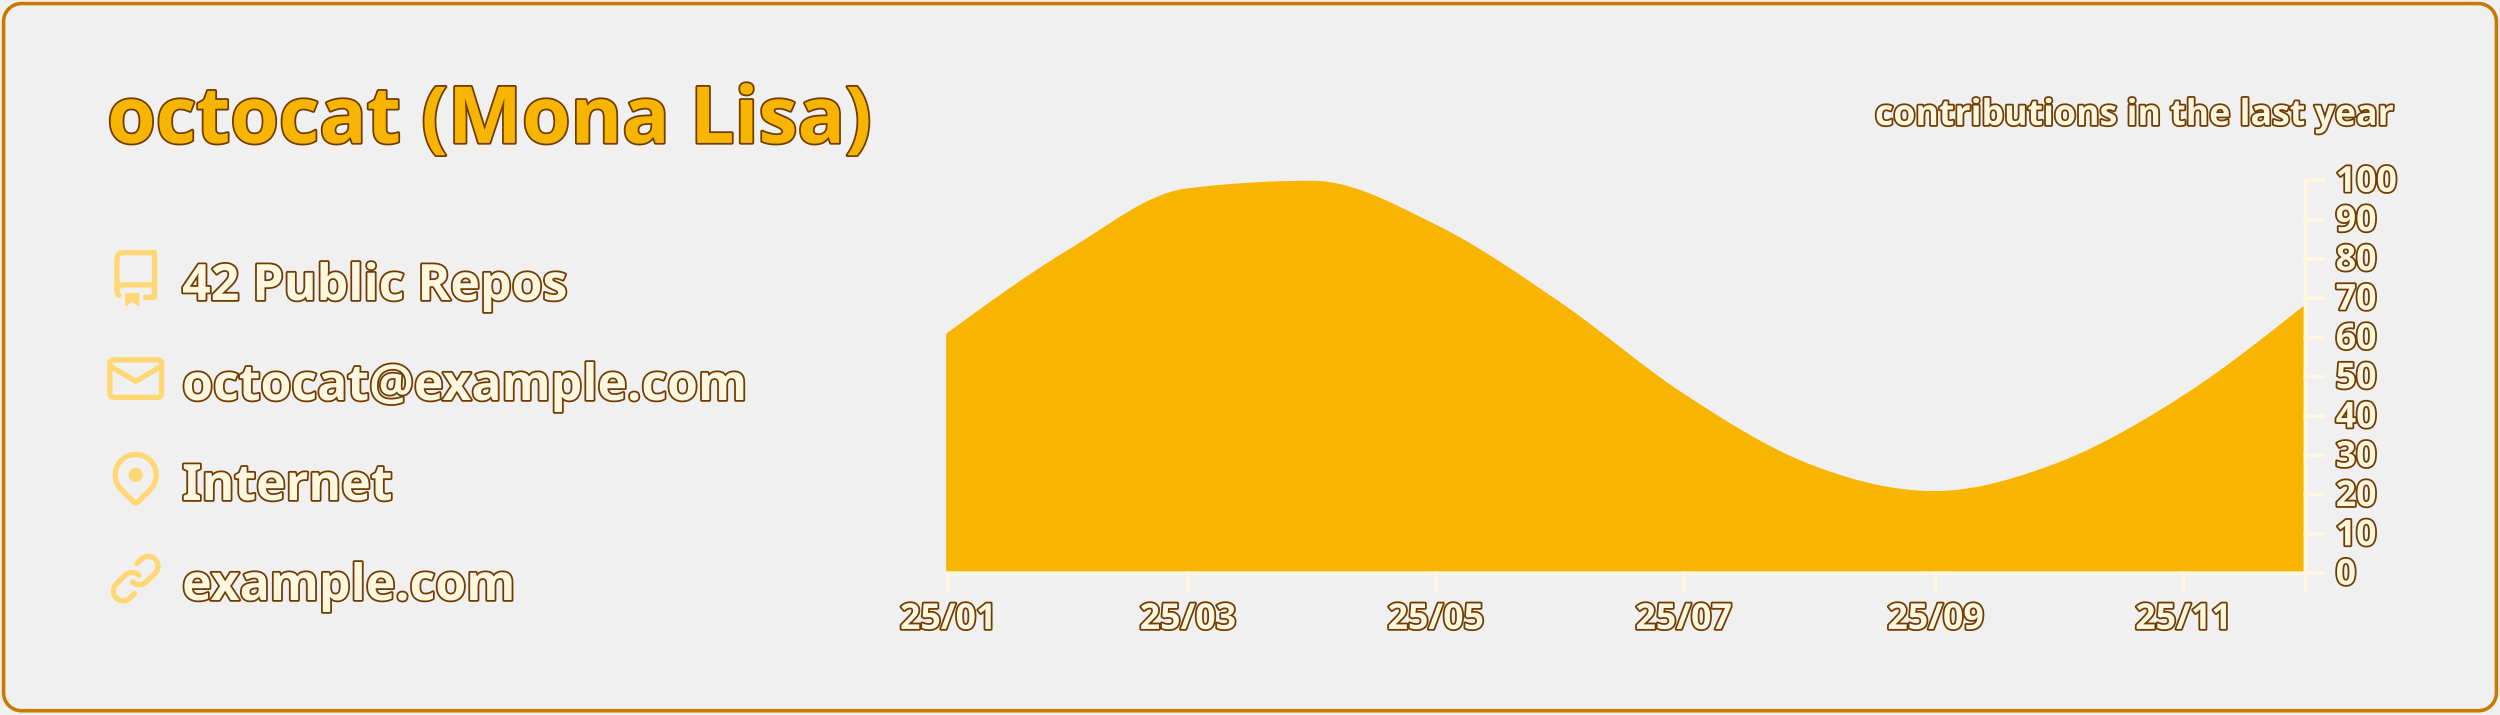
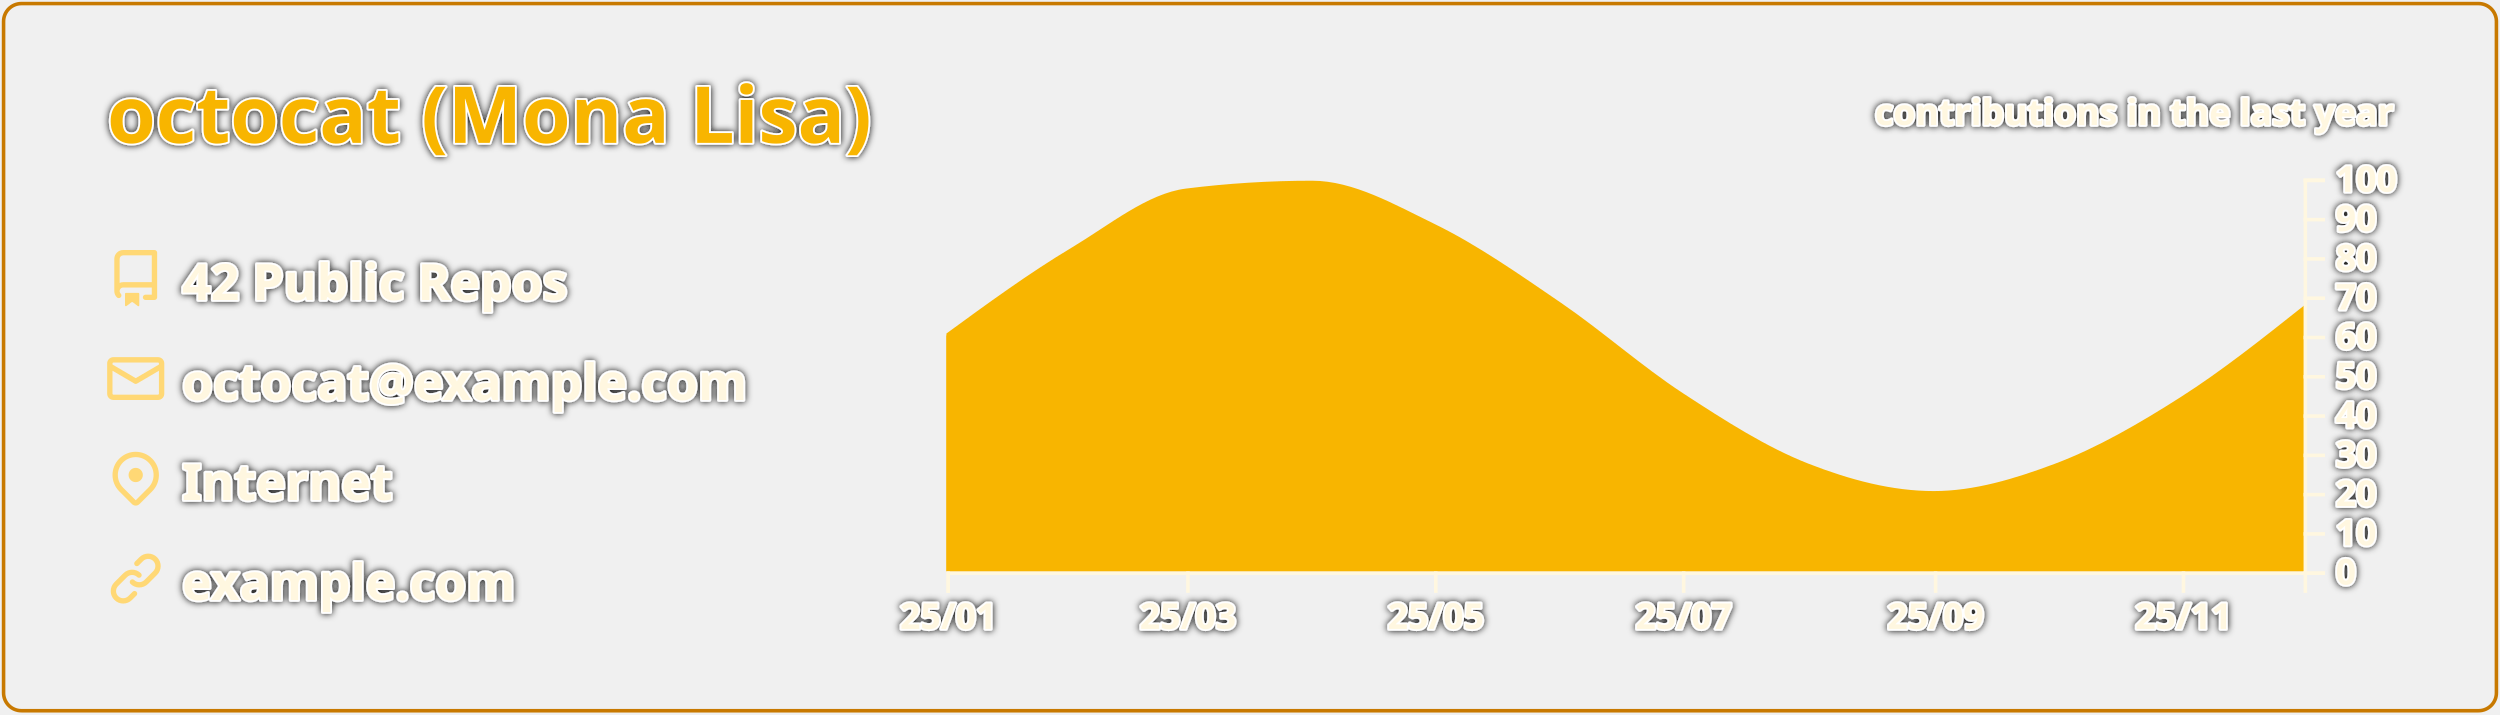
<svg xmlns="http://www.w3.org/2000/svg" width="700" height="200" viewBox="0 0 700 200">
  <style>
@keyframes gpsc-fade{from{opacity:0}to{opacity:1}}
@keyframes gpsc-rise{from{opacity:0;transform:translateY(16px)}to{opacity:1;transform:translateY(0)}}
@keyframes gpsc-grow{from{transform:scaleY(0)}to{transform:scaleY(1)}}
@keyframes gpsc-pop{from{opacity:0;transform:scale(.55)}to{opacity:1;transform:scale(1)}}
@keyframes gpsc-wipe{from{transform:translateX(calc(-1 * var(--gpsc-w,420px)))}to{transform:translateX(0)}}
@keyframes gpsc-tint{from{filter:sepia(.7) saturate(4) hue-rotate(-70deg)}to{filter:sepia(0) saturate(1) hue-rotate(0)}}
@keyframes gpsc-rgb{0%{filter:hue-rotate(0deg) saturate(1)}50%{filter:hue-rotate(180deg) saturate(1.7)}100%{filter:hue-rotate(360deg) saturate(1)}}.gpsc-item{animation:gpsc-fade 1.2s ease both calc(var(--gpsc-i,0) * 0.18s)}.arc{animation:gpsc-pop 1.2s ease both 1.35s;transform-box:fill-box;transform-origin:center}rect.bar{animation:gpsc-grow 1.5s cubic-bezier(.2,.7,.3,1) both 1.35s;transform-box:fill-box;transform-origin:center bottom}.gpsc-reveal{animation:gpsc-wipe 1.8s linear both 1.2s}@media (prefers-reduced-motion:reduce){.gpsc-root,.gpsc-root *,.gpsc-item,.gpsc-chart,rect.bar,.arc,.gpsc-reveal{animation:none!important}}</style>
  <style>* {
          font-family: 'Segoe UI', Ubuntu, "Helvetica Neue", Sans-Serif
        }
        text {
          font-weight: 600;
-           paint-order: stroke; stroke: #713c00; stroke-width: 1px; stroke-linejoin: round;
+           paint-order: stroke fill;
+           stroke: #fff;
+           stroke-width: 1px;
+           stroke-linejoin: round;
+           filter: drop-shadow(0 0 1px #111);
        }</style>
  <g class="gpsc-root">
    <rect x="1" y="1" rx="5" ry="5" height="99%" width="99.714%" stroke="#c87900" stroke-width="1" fill="#ffffff00" stroke-opacity="1" />
    <text x="30" y="40" class="gpsc-item" style="--gpsc-i: 0; font-size: 22px; fill: #f8b500;">octocat (Mona Lisa)</text>
    <g transform="translate(0,40)">
      <g transform="translate(30,30)">
        <g class="gpsc-item" style="--gpsc-i: 0;">
          <g transform="translate(0,0)" width="14" height="14" fill="#ffd875">
            <path fill-rule="evenodd" d="M2 2.5A2.5 2.5 0 014.5 0h8.75a.75.75 0 01.75.75v12.5a.75.75 0 01-.75.75h-2.5a.75.75 0 110-1.5h1.75v-2h-8a1 1 0 00-.714 1.7.75.75 0 01-1.072 1.05A2.495 2.495 0 012 11.5v-9zm10.5-1V9h-8c-.356 0-.694.074-1 .208V2.5a1 1 0 011-1h8zM5 12.25v3.25a.25.25 0 00.4.2l1.45-1.087a.25.25 0 01.3 0L8.6 15.7a.25.25 0 00.4-.2v-3.25a.25.25 0 00-.25-.25h-3.5a.25.25 0 00-.25.25z" />
          </g>
        </g>
        <g class="gpsc-item" style="--gpsc-i: 1;">
          <g transform="translate(0,28)" width="14" height="14" fill="#ffd875">
            <path fill-rule="evenodd" d="M1.75 2A1.75 1.75 0 000 3.75v.736a.75.75 0 000 .027v7.737C0 13.216.784 14 1.75 14h12.5A1.75 1.75 0 0016 12.25v-8.5A1.75 1.75 0 0014.25 2H1.75zM14.5 4.07v-.32a.25.25 0 00-.25-.25H1.75a.25.25 0 00-.25.25v.32L8 7.88l6.5-3.81zm-13 1.74v6.441c0 .138.112.25.25.25h12.5a.25.25 0 00.25-.25V5.809L8.38 9.397a.75.75 0 01-.76 0L1.5 5.809z" />
          </g>
        </g>
        <g class="gpsc-item" style="--gpsc-i: 2;">
          <g transform="translate(0,56)" width="14" height="14" fill="#ffd875">
            <path fill-rule="evenodd" d="M11.536 3.464a5 5 0 010 7.072L8 14.07l-3.536-3.535a5 5 0 117.072-7.072v.001zm1.06 8.132a6.5 6.5 0 10-9.192 0l3.535 3.536a1.5 1.5 0 002.122 0l3.535-3.536zM8 9a2 2 0 100-4 2 2 0 000 4z" />
          </g>
        </g>
        <g class="gpsc-item" style="--gpsc-i: 3;">
          <g transform="translate(0,84)" width="14" height="14" fill="#ffd875">
            <path fill-rule="evenodd" d="M7.775 3.275a.75.75 0 001.06 1.06l1.25-1.25a2 2 0 112.83 2.83l-2.5 2.5a2 2 0 01-2.83 0 .75.75 0 00-1.06 1.06 3.5 3.5 0 004.95 0l2.5-2.5a3.5 3.5 0 00-4.95-4.95l-1.25 1.25zm-4.69 9.64a2 2 0 010-2.83l2.5-2.5a2 2 0 012.83 0 .75.75 0 001.06-1.06 3.5 3.5 0 00-4.95 0l-2.5 2.5a3.5 3.5 0 004.95 4.95l1.25-1.25a.75.75 0 00-1.06-1.06l-1.25 1.25a2 2 0 01-2.83 0z" />
          </g>
        </g>
        <text x="21" y="14" class="gpsc-item" style="--gpsc-i: 0; fill: #fff7e0; font-size: 14px;">42 Public Repos</text>
        <text x="21" y="42" class="gpsc-item" style="--gpsc-i: 1; fill: #fff7e0; font-size: 14px;">octocat@example.com</text>
        <text x="21" y="70" class="gpsc-item" style="--gpsc-i: 2; fill: #fff7e0; font-size: 14px;">Internet</text>
        <text x="21" y="98" class="gpsc-item" style="--gpsc-i: 3; fill: #fff7e0; font-size: 14px;">example.com</text>
      </g>
      <g color="#f8b500" transform="translate(295,10)">
        <clipPath id="gpsc-reveal-clip">
          <rect class="gpsc-reveal" x="-30" y="0" width="410" height="110" style="--gpsc-w: 410px; --gpsc-i: 4;" />
        </clipPath>
        <g clip-path="url(#gpsc-reveal-clip)" class="gpsc-chart" style="--gpsc-i: 4;">
          <path transform="translate(-30,0)" stroke="#f8b500" fill="#f8b500" opacity="1" d="M0,44C11.756,35.414,23.513,26.828,35.269,19.8C45.888,13.452,56.507,4.625,67.126,3.3C78.882,1.833,90.639,1.1,102.395,1.1C113.772,1.1,125.15,7.66,136.527,13.2C148.283,18.925,160.04,27.165,171.796,35.2C183.174,42.976,194.551,53.073,205.928,60.5C217.685,68.175,229.441,75.717,241.198,80.3C252.954,84.883,264.711,88,276.467,88C287.844,88,299.222,84.571,310.599,80.3C322.355,75.887,334.112,69.094,345.868,61.6C357.246,54.348,368.623,45.324,380,36.3L380,110C368.623,110,357.246,110,345.868,110C334.112,110,322.355,110,310.599,110C299.222,110,287.844,110,276.467,110C264.711,110,252.954,110,241.198,110C229.441,110,217.685,110,205.928,110C194.551,110,183.174,110,171.796,110C160.04,110,148.283,110,136.527,110C125.15,110,113.772,110,102.395,110C90.639,110,78.882,110,67.126,110C56.507,110,45.888,110,35.269,110C23.513,110,11.756,110,0,110Z" />
        </g>
        <g color="#fff7e0" transform="translate(-30,110)" fill="none" font-size="10" font-family="sans-serif" text-anchor="middle">
          <path class="domain" stroke="currentColor" d="M0.5,6V0.5H380.5V6" />
          <g class="tick" opacity="1" transform="translate(0.5,0)">
            <line stroke="currentColor" y2="6" />
            <text fill="currentColor" y="9" dy="0.71em">25/01</text>
          </g>
          <g class="tick" opacity="1" transform="translate(67.62575,0)">
            <line stroke="currentColor" y2="6" />
            <text fill="currentColor" y="9" dy="0.71em">25/03</text>
          </g>
          <g class="tick" opacity="1" transform="translate(137.0269,0)">
            <line stroke="currentColor" y2="6" />
            <text fill="currentColor" y="9" dy="0.71em">25/05</text>
          </g>
          <g class="tick" opacity="1" transform="translate(206.4281,0)">
            <line stroke="currentColor" y2="6" />
            <text fill="currentColor" y="9" dy="0.71em">25/07</text>
          </g>
          <g class="tick" opacity="1" transform="translate(276.9671,0)">
            <line stroke="currentColor" y2="6" />
            <text fill="currentColor" y="9" dy="0.71em">25/09</text>
          </g>
          <g class="tick" opacity="1" transform="translate(346.3683,0)">
            <line stroke="currentColor" y2="6" />
            <text fill="currentColor" y="9" dy="0.71em">25/11</text>
          </g>
        </g>
        <g color="#fff7e0" transform="translate(350,0)" fill="none" font-size="10" font-family="sans-serif" text-anchor="start">
          <path class="domain" stroke="currentColor" d="M6,110.5H0.5V0.5H6" />
          <g class="tick" opacity="1" transform="translate(0,110.5)">
            <line stroke="currentColor" x2="6" />
            <text fill="currentColor" x="9" dy="0.32em">0</text>
          </g>
          <g class="tick" opacity="1" transform="translate(0,99.5)">
            <line stroke="currentColor" x2="6" />
            <text fill="currentColor" x="9" dy="0.32em">10</text>
          </g>
          <g class="tick" opacity="1" transform="translate(0,88.5)">
            <line stroke="currentColor" x2="6" />
            <text fill="currentColor" x="9" dy="0.32em">20</text>
          </g>
          <g class="tick" opacity="1" transform="translate(0,77.5)">
            <line stroke="currentColor" x2="6" />
            <text fill="currentColor" x="9" dy="0.32em">30</text>
          </g>
          <g class="tick" opacity="1" transform="translate(0,66.5)">
            <line stroke="currentColor" x2="6" />
            <text fill="currentColor" x="9" dy="0.32em">40</text>
          </g>
          <g class="tick" opacity="1" transform="translate(0,55.5)">
            <line stroke="currentColor" x2="6" />
            <text fill="currentColor" x="9" dy="0.32em">50</text>
          </g>
          <g class="tick" opacity="1" transform="translate(0,44.5)">
            <line stroke="currentColor" x2="6" />
            <text fill="currentColor" x="9" dy="0.32em">60</text>
          </g>
          <g class="tick" opacity="1" transform="translate(0,33.5)">
            <line stroke="currentColor" x2="6" />
            <text fill="currentColor" x="9" dy="0.32em">70</text>
          </g>
          <g class="tick" opacity="1" transform="translate(0,22.5)">
            <line stroke="currentColor" x2="6" />
            <text fill="currentColor" x="9" dy="0.32em">80</text>
          </g>
          <g class="tick" opacity="1" transform="translate(0,11.5)">
            <line stroke="currentColor" x2="6" />
            <text fill="currentColor" x="9" dy="0.32em">90</text>
          </g>
          <g class="tick" opacity="1" transform="translate(0,0.5)">
            <line stroke="currentColor" x2="6" />
            <text fill="currentColor" x="9" dy="0.32em">100</text>
          </g>
        </g>
        <g>
          <text y="-15" x="230" style="fill: #fff7e0; font-size: 10px;">contributions in the last year</text>
        </g>
      </g>
    </g>
  </g>
</svg>
